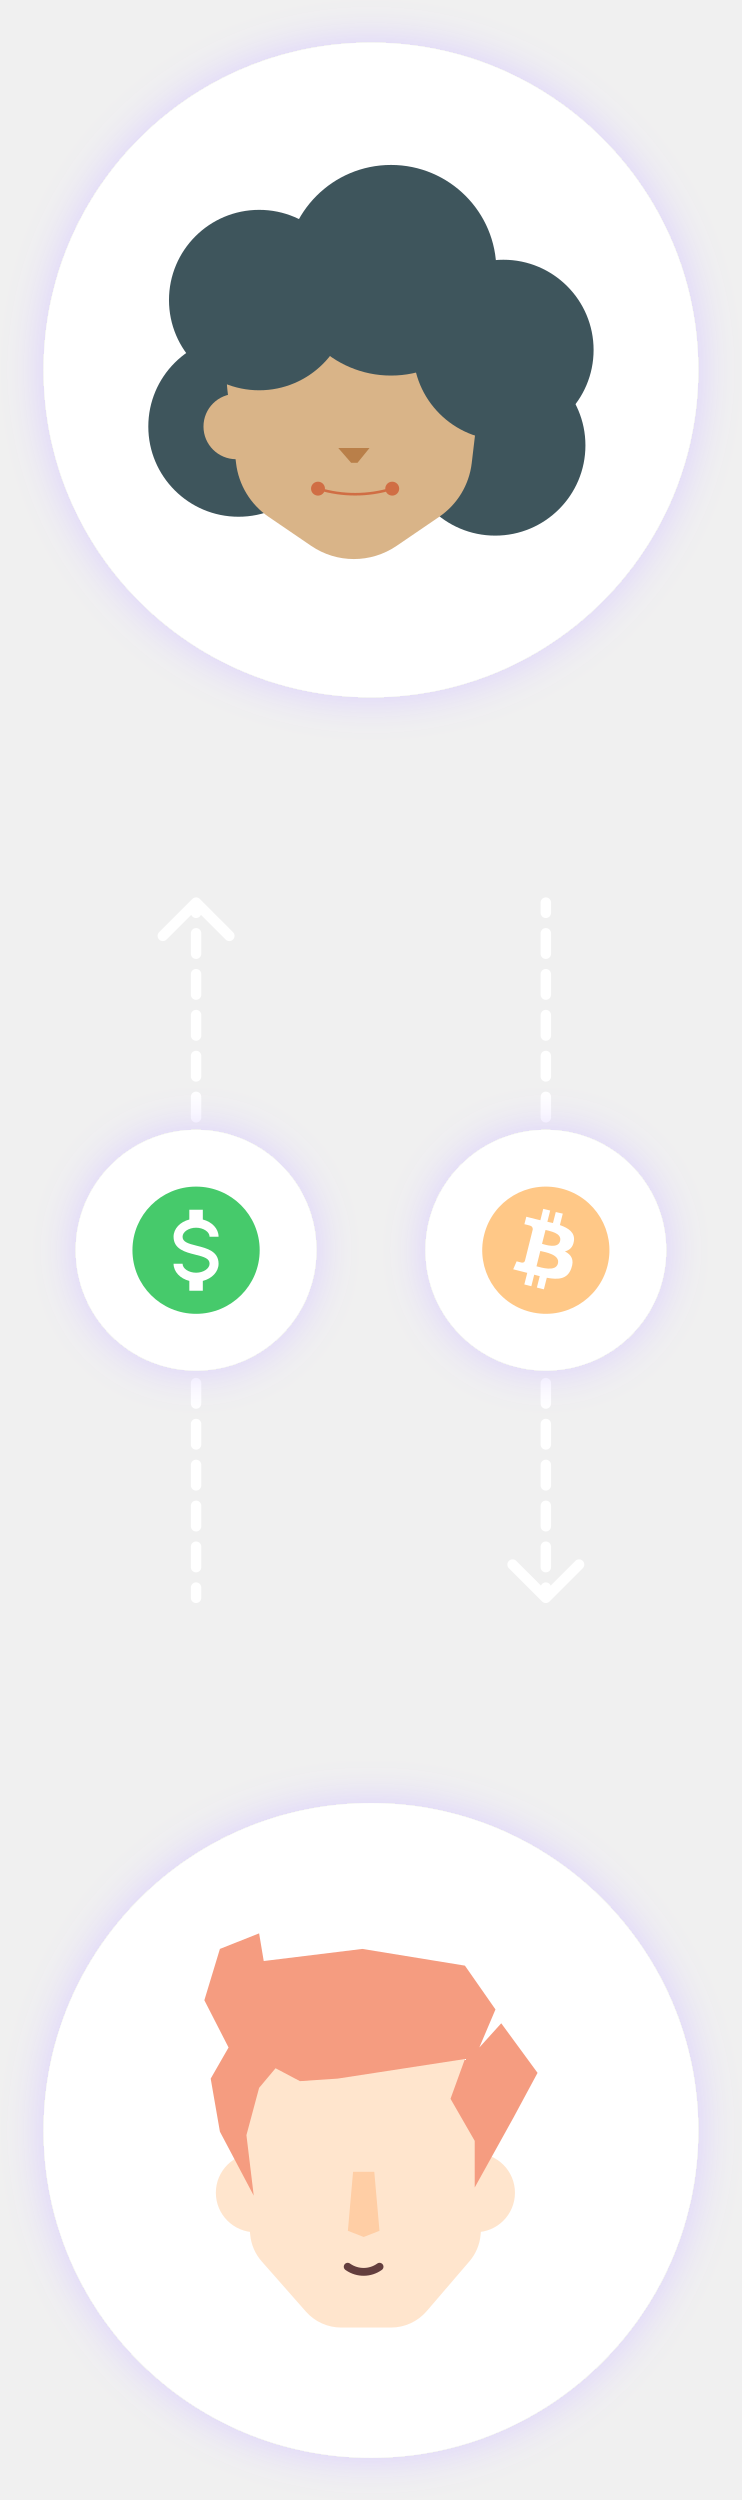
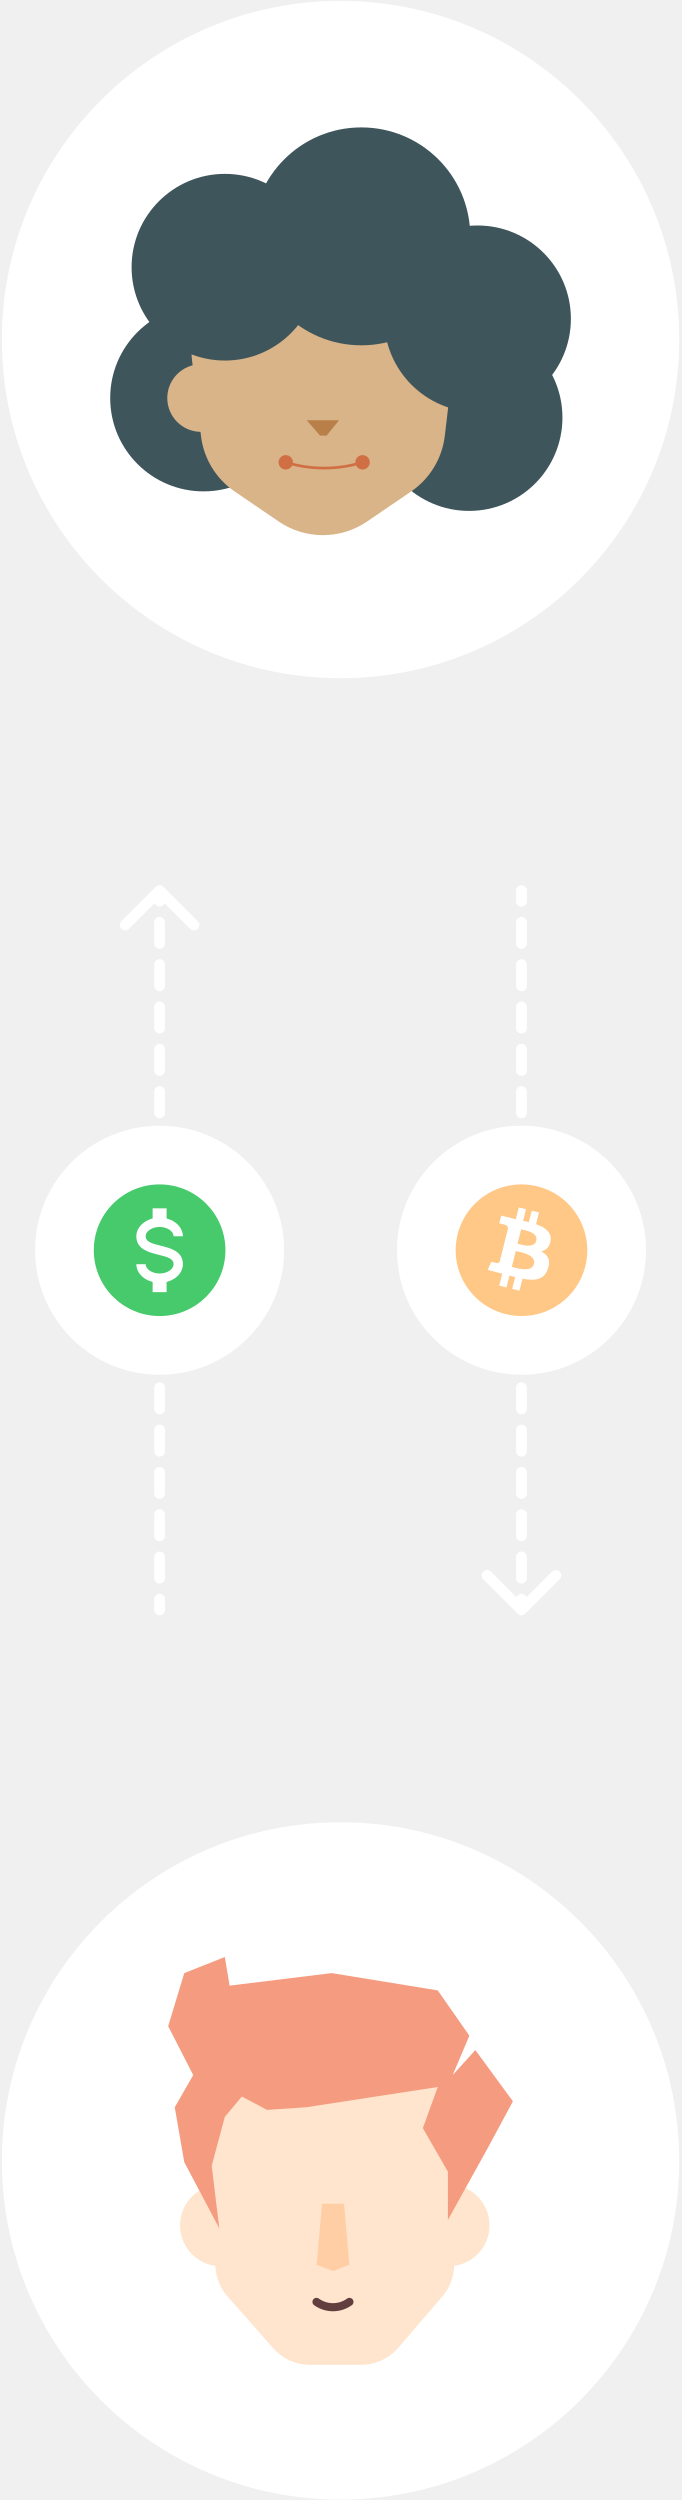
- <svg xmlns="http://www.w3.org/2000/svg" width="284" height="957" viewBox="0 0 284 957" fill="none">
-   <g filter="url(#filter0_d_6_284)">
-     <circle cx="142" cy="141.626" r="125.302" fill="white" />
-   </g>
-   <circle cx="189.567" cy="170.502" r="34.535" fill="#3E555C" />
-   <circle cx="91.307" cy="163.277" r="34.535" fill="#3E555C" />
-   <circle cx="90.405" cy="163.277" r="12.511" fill="#D9B488" />
-   <path d="M87.048 149.297C85.007 132.05 98.48 116.889 115.847 116.889H155.088C172.455 116.889 185.928 132.05 183.887 149.297L180.575 177.292C179.59 185.621 175.047 193.115 168.118 197.841L151.81 208.966C141.952 215.69 128.983 215.69 119.125 208.966L102.817 197.841C95.888 193.115 91.345 185.621 90.36 177.292L87.048 149.297Z" fill="#D9B488" />
-   <circle cx="99.223" cy="114.867" r="34.535" fill="#3E555C" />
-   <circle cx="149.685" cy="103.454" r="40.315" fill="#3E555C" />
-   <circle cx="192.693" cy="133.966" r="34.535" fill="#3E555C" />
+ <svg xmlns="http://www.w3.org/2000/svg" width="252" height="925" viewBox="0 0 252 925" fill="none">
+   <circle cx="126" cy="125.626" r="125.302" fill="white" />
+   <circle cx="173.567" cy="154.502" r="34.535" fill="#3E555C" />
+   <circle cx="75.307" cy="147.277" r="34.535" fill="#3E555C" />
+   <circle cx="74.405" cy="147.277" r="12.511" fill="#D9B488" />
+   <path d="M71.048 133.297C69.007 116.05 82.48 100.889 99.847 100.889H139.088C156.455 100.889 169.928 116.05 167.887 133.297L164.575 161.292C163.59 169.621 159.047 177.115 152.118 181.841L135.81 192.966C125.952 199.69 112.983 199.69 103.125 192.966L86.817 181.841C79.888 177.115 75.345 169.621 74.36 161.292L71.048 133.297Z" fill="#D9B488" />
+   <circle cx="83.223" cy="98.867" r="34.535" fill="#3E555C" />
+   <circle cx="133.685" cy="87.454" r="40.315" fill="#3E555C" />
+   <circle cx="176.693" cy="117.966" r="34.535" fill="#3E555C" />
  <g style="mix-blend-mode:multiply">
-     <path d="M141.458 171.487H129.477L134.413 177.162H136.853L141.458 171.487Z" fill="#D9B488" />
+     <path d="M125.458 155.487H113.477L118.413 161.162H120.853L125.458 155.487Z" fill="#D9B488" />
  </g>
  <g style="mix-blend-mode:multiply">
-     <path d="M119.062 187.057C119.062 188.53 120.256 189.723 121.729 189.723C123.202 189.723 124.396 188.53 124.396 187.057C124.396 185.584 123.202 184.39 121.729 184.39C120.256 184.39 119.062 185.584 119.062 187.057ZM147.478 187.057C147.478 188.53 148.672 189.723 150.145 189.723C151.617 189.723 152.811 188.53 152.811 187.057C152.811 185.584 151.617 184.39 150.145 184.39C148.672 184.39 147.478 185.584 147.478 187.057ZM121.584 187.535L121.779 187.594L122.069 186.637L121.874 186.578L121.584 187.535ZM121.779 187.594C131.077 190.411 141.005 190.39 150.292 187.535L149.998 186.579C140.901 189.376 131.177 189.396 122.069 186.637L121.779 187.594Z" fill="#F59C80" />
+     <path d="M103.062 171.057C103.062 172.53 104.256 173.723 105.729 173.723C107.202 173.723 108.396 172.53 108.396 171.057C108.396 169.584 107.202 168.39 105.729 168.39C104.256 168.39 103.062 169.584 103.062 171.057ZM131.478 171.057C131.478 172.53 132.672 173.723 134.145 173.723C135.617 173.723 136.811 172.53 136.811 171.057C136.811 169.584 135.617 168.39 134.145 168.39C132.672 168.39 131.478 169.584 131.478 171.057ZM105.584 171.535L105.779 171.594L106.069 170.637L105.874 170.578L105.584 171.535ZM105.779 171.594C115.077 174.411 125.005 174.39 134.292 171.535L133.998 170.579C124.901 173.376 115.177 173.396 106.069 170.637L105.779 171.594Z" fill="#F59C80" />
  </g>
-   <g filter="url(#filter1_d_6_284)">
-     <circle cx="142" cy="815.539" r="125.302" fill="white" />
+   <circle cx="126" cy="799.539" r="125.302" fill="white" />
+   <path d="M75.203 790.573C74.215 780.016 82.521 770.897 93.124 770.897H154.629C165.232 770.897 173.538 780.016 172.55 790.573L167.966 839.58C167.619 843.288 166.131 846.797 163.706 849.624L147.332 868.711C143.912 872.697 138.922 874.991 133.67 874.991H114.616C109.445 874.991 104.523 872.767 101.106 868.886L84.187 849.671C81.674 846.817 80.129 843.239 79.775 839.453L75.203 790.573Z" fill="#FFE5CD" />
+   <circle cx="81.754" cy="823.379" r="15.127" fill="#FFE5CD" />
+   <circle cx="165.998" cy="823.379" r="15.127" fill="#FFE5CD" />
+   <path d="M68.182 800.001L81.133 824.499L78.334 801.325L83.188 783.229L89.483 775.725L98.812 780.66L113.201 779.698L161.971 772.195L156.454 787.422L165.722 803.531V821.377L180.508 794.704L189.776 777.491L175.874 758.513L167.488 767.781L173.667 753.217L161.971 736.445L122.69 730.045L84.954 734.68L83.188 724.087L68.182 730.045L62.224 749.686L71.492 767.781L64.651 779.698L68.182 800.001Z" fill="#F59C80" />
+   <g style="mix-blend-mode:multiply">
+     <path d="M119.157 815.372H127.273L129.262 837.957L123.215 840.313L117.168 837.957L119.157 815.372Z" fill="#FFE5CD" />
  </g>
-   <path d="M91.203 806.573C90.215 796.016 98.521 786.897 109.124 786.897H170.629C181.232 786.897 189.538 796.016 188.55 806.573L183.966 855.58C183.619 859.288 182.131 862.797 179.706 865.624L163.332 884.711C159.912 888.697 154.922 890.991 149.67 890.991H130.616C125.445 890.991 120.523 888.767 117.106 884.886L100.187 865.671C97.674 862.817 96.129 859.239 95.775 855.453L91.203 806.573Z" fill="#FFE5CD" />
-   <circle cx="97.754" cy="839.379" r="15.127" fill="#FFE5CD" />
-   <circle cx="181.998" cy="839.379" r="15.127" fill="#FFE5CD" />
-   <path d="M84.182 816.001L97.133 840.499L94.334 817.325L99.188 799.229L105.483 791.725L114.812 796.66L129.201 795.698L177.971 788.195L172.454 803.422L181.722 819.531V837.377L196.508 810.704L205.776 793.491L191.874 774.513L183.488 783.781L189.667 769.217L177.971 752.445L138.69 746.045L100.954 750.68L99.188 740.087L84.182 746.045L78.224 765.686L87.492 783.781L80.651 795.698L84.182 816.001Z" fill="#F59C80" />
-   <g style="mix-blend-mode:multiply">
-     <path d="M135.157 831.372H143.273L145.262 853.957L139.215 856.313L133.168 853.957L135.157 831.372Z" fill="#FFE5CD" />
+   <path d="M117.097 851.701L117.274 851.824C120.904 854.328 125.716 854.279 129.293 851.701V851.701" stroke="#633E3E" stroke-width="3" stroke-linecap="round" />
+   <path d="M60.47 328.106C59.689 327.325 58.422 327.325 57.641 328.106L44.913 340.834C44.132 341.615 44.132 342.881 44.913 343.662C45.694 344.443 46.961 344.443 47.742 343.662L59.056 332.348L70.369 343.662C71.15 344.443 72.417 344.443 73.198 343.662C73.979 342.881 73.979 341.615 73.198 340.834L60.47 328.106ZM57.056 595.645C57.056 596.75 57.951 597.645 59.056 597.645C60.16 597.645 61.056 596.75 61.056 595.645H57.056ZM57.056 333.434C57.056 334.538 57.951 335.434 59.056 335.434C60.16 335.434 61.056 334.538 61.056 333.434H57.056ZM61.056 341.261C61.056 340.156 60.16 339.261 59.056 339.261C57.951 339.261 57.056 340.156 57.056 341.261H61.056ZM57.056 349.088C57.056 350.193 57.951 351.088 59.056 351.088C60.16 351.088 61.056 350.193 61.056 349.088H57.056ZM61.056 356.915C61.056 355.811 60.16 354.915 59.056 354.915C57.951 354.915 57.056 355.811 57.056 356.915H61.056ZM57.056 364.742C57.056 365.847 57.951 366.742 59.056 366.742C60.16 366.742 61.056 365.847 61.056 364.742H57.056ZM61.056 372.57C61.056 371.465 60.16 370.57 59.056 370.57C57.951 370.57 57.056 371.465 57.056 372.57H61.056ZM57.056 380.397C57.056 381.501 57.951 382.397 59.056 382.397C60.16 382.397 61.056 381.501 61.056 380.397H57.056ZM61.056 388.224C61.056 387.119 60.16 386.224 59.056 386.224C57.951 386.224 57.056 387.119 57.056 388.224H61.056ZM57.056 396.051C57.056 397.156 57.951 398.051 59.056 398.051C60.16 398.051 61.056 397.156 61.056 396.051H57.056ZM61.056 403.878C61.056 402.774 60.16 401.878 59.056 401.878C57.951 401.878 57.056 402.774 57.056 403.878H61.056ZM57.056 411.706C57.056 412.81 57.951 413.706 59.056 413.706C60.16 413.706 61.056 412.81 61.056 411.706H57.056ZM61.056 419.533C61.056 418.428 60.16 417.533 59.056 417.533C57.951 417.533 57.056 418.428 57.056 419.533H61.056ZM57.056 427.36C57.056 428.465 57.951 429.36 59.056 429.36C60.16 429.36 61.056 428.465 61.056 427.36H57.056ZM61.056 435.187C61.056 434.083 60.16 433.187 59.056 433.187C57.951 433.187 57.056 434.083 57.056 435.187H61.056ZM57.056 443.015C57.056 444.119 57.951 445.015 59.056 445.015C60.16 445.015 61.056 444.119 61.056 443.015H57.056ZM61.056 450.842C61.056 449.737 60.16 448.842 59.056 448.842C57.951 448.842 57.056 449.737 57.056 450.842H61.056ZM57.056 458.669C57.056 459.774 57.951 460.669 59.056 460.669C60.16 460.669 61.056 459.774 61.056 458.669H57.056ZM61.056 466.496C61.056 465.392 60.16 464.496 59.056 464.496C57.951 464.496 57.056 465.392 57.056 466.496H61.056ZM57.056 474.323C57.056 475.428 57.951 476.323 59.056 476.323C60.16 476.323 61.056 475.428 61.056 474.323H57.056ZM61.056 482.151C61.056 481.046 60.16 480.151 59.056 480.151C57.951 480.151 57.056 481.046 57.056 482.151H61.056ZM57.056 489.978C57.056 491.082 57.951 491.978 59.056 491.978C60.16 491.978 61.056 491.082 61.056 489.978H57.056ZM61.056 497.805C61.056 496.7 60.16 495.805 59.056 495.805C57.951 495.805 57.056 496.7 57.056 497.805H61.056ZM57.056 505.632C57.056 506.737 57.951 507.632 59.056 507.632C60.16 507.632 61.056 506.737 61.056 505.632H57.056ZM61.056 513.459C61.056 512.355 60.16 511.459 59.056 511.459C57.951 511.459 57.056 512.355 57.056 513.459H61.056ZM57.056 521.287C57.056 522.391 57.951 523.287 59.056 523.287C60.16 523.287 61.056 522.391 61.056 521.287H57.056ZM61.056 529.114C61.056 528.009 60.16 527.114 59.056 527.114C57.951 527.114 57.056 528.009 57.056 529.114H61.056ZM57.056 536.941C57.056 538.046 57.951 538.941 59.056 538.941C60.16 538.941 61.056 538.046 61.056 536.941H57.056ZM61.056 544.768C61.056 543.664 60.16 542.768 59.056 542.768C57.951 542.768 57.056 543.664 57.056 544.768H61.056ZM57.056 552.595C57.056 553.7 57.951 554.595 59.056 554.595C60.16 554.595 61.056 553.7 61.056 552.595H57.056ZM61.056 560.423C61.056 559.318 60.16 558.423 59.056 558.423C57.951 558.423 57.056 559.318 57.056 560.423H61.056ZM57.056 568.25C57.056 569.354 57.951 570.25 59.056 570.25C60.16 570.25 61.056 569.354 61.056 568.25H57.056ZM61.056 576.077C61.056 574.973 60.16 574.077 59.056 574.077C57.951 574.077 57.056 574.973 57.056 576.077H61.056ZM57.056 583.904C57.056 585.009 57.951 585.904 59.056 585.904C60.16 585.904 61.056 585.009 61.056 583.904H57.056ZM61.056 591.731C61.056 590.627 60.16 589.731 59.056 589.731C57.951 589.731 57.056 590.627 57.056 591.731H61.056ZM57.056 329.52V333.434H61.056V329.52H57.056ZM57.056 341.261V349.088H61.056V341.261H57.056ZM57.056 356.915V364.742H61.056V356.915H57.056ZM57.056 372.57V380.397H61.056V372.57H57.056ZM57.056 388.224V396.051H61.056V388.224H57.056ZM57.056 403.878V411.706H61.056V403.878H57.056ZM57.056 419.533V427.36H61.056V419.533H57.056ZM57.056 435.187V443.015H61.056V435.187H57.056ZM57.056 450.842V458.669H61.056V450.842H57.056ZM57.056 466.496V474.323H61.056V466.496H57.056ZM57.056 482.151V489.978H61.056V482.151H57.056ZM57.056 497.805V505.632H61.056V497.805H57.056ZM57.056 513.459V521.287H61.056V513.459H57.056ZM57.056 529.114V536.941H61.056V529.114H57.056ZM57.056 544.768V552.595H61.056V544.768H57.056ZM57.056 560.423V568.25H61.056V560.423H57.056ZM57.056 576.077V583.904H61.056V576.077H57.056ZM57.056 591.731V595.645H61.056V591.731H57.056Z" fill="white" />
+   <path d="M191.53 597.059C192.312 597.84 193.578 597.84 194.359 597.059L207.087 584.331C207.868 583.55 207.868 582.284 207.087 581.503C206.306 580.722 205.039 580.722 204.258 581.503L192.945 592.817L181.631 581.503C180.85 580.722 179.584 580.722 178.803 581.503C178.022 582.284 178.022 583.55 178.803 584.331L191.53 597.059ZM194.945 329.52C194.945 328.415 194.049 327.52 192.945 327.52C191.84 327.52 190.945 328.415 190.945 329.52L194.945 329.52ZM194.945 591.732C194.945 590.627 194.049 589.732 192.945 589.732C191.84 589.732 190.945 590.627 190.945 591.732L194.945 591.732ZM190.945 583.904C190.945 585.009 191.84 585.904 192.945 585.904C194.049 585.904 194.945 585.009 194.945 583.904L190.945 583.904ZM194.945 576.077C194.945 574.973 194.049 574.077 192.945 574.077C191.84 574.077 190.945 574.973 190.945 576.077L194.945 576.077ZM190.945 568.25C190.945 569.355 191.84 570.25 192.945 570.25C194.049 570.25 194.945 569.355 194.945 568.25L190.945 568.25ZM194.945 560.423C194.945 559.318 194.049 558.423 192.945 558.423C191.84 558.423 190.945 559.318 190.945 560.423L194.945 560.423ZM190.945 552.596C190.945 553.7 191.84 554.596 192.945 554.596C194.049 554.596 194.945 553.7 194.945 552.596L190.945 552.596ZM194.945 544.768C194.945 543.664 194.049 542.768 192.945 542.768C191.84 542.768 190.945 543.664 190.945 544.768L194.945 544.768ZM190.945 536.941C190.945 538.046 191.84 538.941 192.945 538.941C194.049 538.941 194.945 538.046 194.945 536.941L190.945 536.941ZM194.945 529.114C194.945 528.009 194.049 527.114 192.945 527.114C191.84 527.114 190.945 528.009 190.945 529.114L194.945 529.114ZM190.945 521.287C190.945 522.391 191.84 523.287 192.945 523.287C194.049 523.287 194.945 522.391 194.945 521.287L190.945 521.287ZM194.945 513.459C194.945 512.355 194.049 511.459 192.945 511.459C191.84 511.459 190.945 512.355 190.945 513.459L194.945 513.459ZM190.945 505.632C190.945 506.737 191.84 507.632 192.945 507.632C194.049 507.632 194.945 506.737 194.945 505.632L190.945 505.632ZM194.945 497.805C194.945 496.7 194.049 495.805 192.945 495.805C191.84 495.805 190.945 496.7 190.945 497.805L194.945 497.805ZM190.945 489.978C190.945 491.082 191.84 491.978 192.945 491.978C194.049 491.978 194.945 491.082 194.945 489.978L190.945 489.978ZM194.945 482.151C194.945 481.046 194.049 480.151 192.945 480.151C191.84 480.151 190.945 481.046 190.945 482.151L194.945 482.151ZM190.945 474.323C190.945 475.428 191.84 476.323 192.945 476.323C194.049 476.323 194.945 475.428 194.945 474.323L190.945 474.323ZM194.945 466.496C194.945 465.392 194.049 464.496 192.945 464.496C191.84 464.496 190.945 465.392 190.945 466.496L194.945 466.496ZM190.945 458.669C190.945 459.774 191.84 460.669 192.945 460.669C194.049 460.669 194.945 459.774 194.945 458.669L190.945 458.669ZM194.945 450.842C194.945 449.737 194.049 448.842 192.945 448.842C191.84 448.842 190.945 449.737 190.945 450.842L194.945 450.842ZM190.945 443.015C190.945 444.119 191.84 445.015 192.945 445.015C194.049 445.015 194.945 444.119 194.945 443.015L190.945 443.015ZM194.945 435.187C194.945 434.083 194.049 433.187 192.945 433.187C191.84 433.187 190.945 434.083 190.945 435.187L194.945 435.187ZM190.945 427.36C190.945 428.465 191.84 429.36 192.945 429.36C194.049 429.36 194.945 428.465 194.945 427.36L190.945 427.36ZM194.945 419.533C194.945 418.428 194.049 417.533 192.945 417.533C191.84 417.533 190.945 418.428 190.945 419.533L194.945 419.533ZM190.945 411.706C190.945 412.81 191.84 413.706 192.945 413.706C194.049 413.706 194.945 412.81 194.945 411.706L190.945 411.706ZM194.945 403.879C194.945 402.774 194.049 401.879 192.945 401.879C191.84 401.879 190.945 402.774 190.945 403.879L194.945 403.879ZM190.945 396.051C190.945 397.156 191.84 398.051 192.945 398.051C194.049 398.051 194.945 397.156 194.945 396.051L190.945 396.051ZM194.945 388.224C194.945 387.12 194.049 386.224 192.945 386.224C191.84 386.224 190.945 387.12 190.945 388.224L194.945 388.224ZM190.945 380.397C190.945 381.501 191.84 382.397 192.945 382.397C194.049 382.397 194.945 381.501 194.945 380.397L190.945 380.397ZM194.945 372.57C194.945 371.465 194.049 370.57 192.945 370.57C191.84 370.57 190.945 371.465 190.945 372.57L194.945 372.57ZM190.945 364.743C190.945 365.847 191.84 366.743 192.945 366.743C194.049 366.743 194.945 365.847 194.945 364.743L190.945 364.743ZM194.945 356.915C194.945 355.811 194.049 354.915 192.945 354.915C191.84 354.915 190.945 355.811 190.945 356.915L194.945 356.915ZM190.945 349.088C190.945 350.193 191.84 351.088 192.945 351.088C194.049 351.088 194.945 350.193 194.945 349.088L190.945 349.088ZM194.945 341.261C194.945 340.156 194.049 339.261 192.945 339.261C191.84 339.261 190.945 340.156 190.945 341.261L194.945 341.261ZM190.945 333.434C190.945 334.538 191.84 335.434 192.945 335.434C194.049 335.434 194.945 334.538 194.945 333.434L190.945 333.434ZM194.945 595.645L194.945 591.732L190.945 591.732L190.945 595.645L194.945 595.645ZM194.945 583.904L194.945 576.077L190.945 576.077L190.945 583.904L194.945 583.904ZM194.945 568.25L194.945 560.423L190.945 560.423L190.945 568.25L194.945 568.25ZM194.945 552.596L194.945 544.768L190.945 544.768L190.945 552.596L194.945 552.596ZM194.945 536.941L194.945 529.114L190.945 529.114L190.945 536.941L194.945 536.941ZM194.945 521.287L194.945 513.459L190.945 513.459L190.945 521.287L194.945 521.287ZM194.945 505.632L194.945 497.805L190.945 497.805L190.945 505.632L194.945 505.632ZM194.945 489.978L194.945 482.151L190.945 482.151L190.945 489.978L194.945 489.978ZM194.945 474.323L194.945 466.496L190.945 466.496L190.945 474.323L194.945 474.323ZM194.945 458.669L194.945 450.842L190.945 450.842L190.945 458.669L194.945 458.669ZM194.945 443.015L194.945 435.187L190.945 435.187L190.945 443.015L194.945 443.015ZM194.945 427.36L194.945 419.533L190.945 419.533L190.945 427.36L194.945 427.36ZM194.945 411.706L194.945 403.879L190.945 403.879L190.945 411.706L194.945 411.706ZM194.945 396.051L194.945 388.224L190.945 388.224L190.945 396.051L194.945 396.051ZM194.945 380.397L194.945 372.57L190.945 372.57L190.945 380.397L194.945 380.397ZM194.945 364.743L194.945 356.915L190.945 356.915L190.945 364.743L194.945 364.743ZM194.945 349.088L194.945 341.261L190.945 341.261L190.945 349.088L194.945 349.088ZM194.945 333.434L194.945 329.52L190.945 329.52L190.945 333.434L194.945 333.434Z" fill="white" />
+   <circle cx="192.945" cy="462.583" r="46.071" fill="white" />
+   <g style="mix-blend-mode:multiply" opacity="0.5">
+     <path d="M198.404 459.074C197.649 462.094 192.948 460.56 191.487 460.146L192.826 454.837C194.337 455.275 199.183 455.909 198.404 459.074ZM190.829 462.873L189.368 468.742C191.17 469.205 196.748 470.982 197.576 467.671C198.453 464.213 192.632 463.312 190.829 462.873ZM216.574 468.474C213.31 481.527 200.109 489.466 187.054 486.203C173.999 482.939 166.066 469.741 169.322 456.688C172.586 443.635 185.787 435.706 198.842 438.959C211.873 442.223 219.813 455.421 216.574 468.474ZM198.331 452.962L199.427 448.579L196.748 447.97L195.676 452.183C194.97 452.012 194.263 451.842 193.533 451.696L194.604 447.385L191.95 446.752L190.854 451.111C190.269 450.965 189.684 450.843 189.149 450.697L185.471 449.772L184.74 452.621C184.74 452.621 186.737 453.084 186.689 453.108C187.785 453.376 187.98 454.058 187.931 454.667L184.935 466.672C184.813 467.013 184.423 467.451 183.717 467.33C183.742 467.354 181.769 466.843 181.769 466.843L180.453 469.887L183.912 470.763C184.57 470.934 185.203 471.104 185.836 471.25L184.716 475.682L187.395 476.364L188.491 471.957C189.222 472.151 189.928 472.322 190.61 472.517L189.514 476.876L192.193 477.558L193.314 473.125C197.82 473.978 201.278 473.637 202.691 469.521C203.909 466.234 202.691 464.286 200.255 463.044C202.009 462.581 203.324 461.485 203.689 459.099C204.177 455.86 201.692 454.131 198.331 452.962Z" fill="#FF9110" />
  </g>
-   <path d="M133.097 867.701L133.274 867.824C136.904 870.328 141.716 870.279 145.293 867.701V867.701" stroke="#633E3E" stroke-width="3" stroke-linecap="round" />
-   <path d="M76.47 344.106C75.689 343.325 74.422 343.325 73.641 344.106L60.913 356.834C60.132 357.615 60.132 358.881 60.913 359.662C61.694 360.443 62.961 360.443 63.742 359.662L75.055 348.348L86.369 359.662C87.15 360.443 88.417 360.443 89.198 359.662C89.979 358.881 89.979 357.615 89.198 356.834L76.47 344.106ZM73.055 611.645C73.055 612.75 73.951 613.645 75.055 613.645C76.16 613.645 77.055 612.75 77.055 611.645H73.055ZM73.055 349.434C73.055 350.538 73.951 351.434 75.055 351.434C76.16 351.434 77.055 350.538 77.055 349.434H73.055ZM77.055 357.261C77.055 356.156 76.16 355.261 75.055 355.261C73.951 355.261 73.055 356.156 73.055 357.261H77.055ZM73.055 365.088C73.055 366.193 73.951 367.088 75.055 367.088C76.16 367.088 77.055 366.193 77.055 365.088H73.055ZM77.055 372.915C77.055 371.811 76.16 370.915 75.055 370.915C73.951 370.915 73.055 371.811 73.055 372.915H77.055ZM73.055 380.742C73.055 381.847 73.951 382.742 75.055 382.742C76.16 382.742 77.055 381.847 77.055 380.742H73.055ZM77.055 388.57C77.055 387.465 76.16 386.57 75.055 386.57C73.951 386.57 73.055 387.465 73.055 388.57H77.055ZM73.055 396.397C73.055 397.501 73.951 398.397 75.055 398.397C76.16 398.397 77.055 397.501 77.055 396.397H73.055ZM77.055 404.224C77.055 403.119 76.16 402.224 75.055 402.224C73.951 402.224 73.055 403.119 73.055 404.224H77.055ZM73.055 412.051C73.055 413.156 73.951 414.051 75.055 414.051C76.16 414.051 77.055 413.156 77.055 412.051H73.055ZM77.055 419.878C77.055 418.774 76.16 417.878 75.055 417.878C73.951 417.878 73.055 418.774 73.055 419.878H77.055ZM73.055 427.706C73.055 428.81 73.951 429.706 75.055 429.706C76.16 429.706 77.055 428.81 77.055 427.706H73.055ZM77.055 435.533C77.055 434.428 76.16 433.533 75.055 433.533C73.951 433.533 73.055 434.428 73.055 435.533H77.055ZM73.055 443.36C73.055 444.465 73.951 445.36 75.055 445.36C76.16 445.36 77.055 444.465 77.055 443.36H73.055ZM77.055 451.187C77.055 450.083 76.16 449.187 75.055 449.187C73.951 449.187 73.055 450.083 73.055 451.187H77.055ZM73.055 459.015C73.055 460.119 73.951 461.015 75.055 461.015C76.16 461.015 77.055 460.119 77.055 459.015H73.055ZM77.055 466.842C77.055 465.737 76.16 464.842 75.055 464.842C73.951 464.842 73.055 465.737 73.055 466.842H77.055ZM73.055 474.669C73.055 475.774 73.951 476.669 75.055 476.669C76.16 476.669 77.055 475.774 77.055 474.669H73.055ZM77.055 482.496C77.055 481.392 76.16 480.496 75.055 480.496C73.951 480.496 73.055 481.392 73.055 482.496H77.055ZM73.055 490.323C73.055 491.428 73.951 492.323 75.055 492.323C76.16 492.323 77.055 491.428 77.055 490.323H73.055ZM77.055 498.151C77.055 497.046 76.16 496.151 75.055 496.151C73.951 496.151 73.055 497.046 73.055 498.151H77.055ZM73.055 505.978C73.055 507.082 73.951 507.978 75.055 507.978C76.16 507.978 77.055 507.082 77.055 505.978H73.055ZM77.055 513.805C77.055 512.7 76.16 511.805 75.055 511.805C73.951 511.805 73.055 512.7 73.055 513.805H77.055ZM73.055 521.632C73.055 522.737 73.951 523.632 75.055 523.632C76.16 523.632 77.055 522.737 77.055 521.632H73.055ZM77.055 529.459C77.055 528.355 76.16 527.459 75.055 527.459C73.951 527.459 73.055 528.355 73.055 529.459H77.055ZM73.055 537.287C73.055 538.391 73.951 539.287 75.055 539.287C76.16 539.287 77.055 538.391 77.055 537.287H73.055ZM77.055 545.114C77.055 544.009 76.16 543.114 75.055 543.114C73.951 543.114 73.055 544.009 73.055 545.114H77.055ZM73.055 552.941C73.055 554.046 73.951 554.941 75.055 554.941C76.16 554.941 77.055 554.046 77.055 552.941H73.055ZM77.055 560.768C77.055 559.664 76.16 558.768 75.055 558.768C73.951 558.768 73.055 559.664 73.055 560.768H77.055ZM73.055 568.595C73.055 569.7 73.951 570.595 75.055 570.595C76.16 570.595 77.055 569.7 77.055 568.595H73.055ZM77.055 576.423C77.055 575.318 76.16 574.423 75.055 574.423C73.951 574.423 73.055 575.318 73.055 576.423H77.055ZM73.055 584.25C73.055 585.354 73.951 586.25 75.055 586.25C76.16 586.25 77.055 585.354 77.055 584.25H73.055ZM77.055 592.077C77.055 590.973 76.16 590.077 75.055 590.077C73.951 590.077 73.055 590.973 73.055 592.077H77.055ZM73.055 599.904C73.055 601.009 73.951 601.904 75.055 601.904C76.16 601.904 77.055 601.009 77.055 599.904H73.055ZM77.055 607.731C77.055 606.627 76.16 605.731 75.055 605.731C73.951 605.731 73.055 606.627 73.055 607.731H77.055ZM73.055 345.52V349.434H77.055V345.52H73.055ZM73.055 357.261V365.088H77.055V357.261H73.055ZM73.055 372.915V380.742H77.055V372.915H73.055ZM73.055 388.57V396.397H77.055V388.57H73.055ZM73.055 404.224V412.051H77.055V404.224H73.055ZM73.055 419.878V427.706H77.055V419.878H73.055ZM73.055 435.533V443.36H77.055V435.533H73.055ZM73.055 451.187V459.015H77.055V451.187H73.055ZM73.055 466.842V474.669H77.055V466.842H73.055ZM73.055 482.496V490.323H77.055V482.496H73.055ZM73.055 498.151V505.978H77.055V498.151H73.055ZM73.055 513.805V521.632H77.055V513.805H73.055ZM73.055 529.459V537.287H77.055V529.459H73.055ZM73.055 545.114V552.941H77.055V545.114H73.055ZM73.055 560.768V568.595H77.055V560.768H73.055ZM73.055 576.423V584.25H77.055V576.423H73.055ZM73.055 592.077V599.904H77.055V592.077H73.055ZM73.055 607.731V611.645H77.055V607.731H73.055Z" fill="white" />
-   <path d="M207.53 613.059C208.312 613.84 209.578 613.84 210.359 613.059L223.087 600.331C223.868 599.55 223.868 598.284 223.087 597.503C222.306 596.722 221.039 596.722 220.258 597.503L208.945 608.817L197.631 597.503C196.85 596.722 195.584 596.722 194.803 597.503C194.022 598.284 194.022 599.55 194.803 600.331L207.53 613.059ZM210.945 345.52C210.945 344.415 210.049 343.52 208.945 343.52C207.84 343.52 206.945 344.415 206.945 345.52L210.945 345.52ZM210.945 607.732C210.945 606.627 210.049 605.732 208.945 605.732C207.84 605.732 206.945 606.627 206.945 607.732L210.945 607.732ZM206.945 599.904C206.945 601.009 207.84 601.904 208.945 601.904C210.049 601.904 210.945 601.009 210.945 599.904L206.945 599.904ZM210.945 592.077C210.945 590.973 210.049 590.077 208.945 590.077C207.84 590.077 206.945 590.973 206.945 592.077L210.945 592.077ZM206.945 584.25C206.945 585.355 207.84 586.25 208.945 586.25C210.049 586.25 210.945 585.355 210.945 584.25L206.945 584.25ZM210.945 576.423C210.945 575.318 210.049 574.423 208.945 574.423C207.84 574.423 206.945 575.318 206.945 576.423L210.945 576.423ZM206.945 568.596C206.945 569.7 207.84 570.596 208.945 570.596C210.049 570.596 210.945 569.7 210.945 568.596L206.945 568.596ZM210.945 560.768C210.945 559.664 210.049 558.768 208.945 558.768C207.84 558.768 206.945 559.664 206.945 560.768L210.945 560.768ZM206.945 552.941C206.945 554.046 207.84 554.941 208.945 554.941C210.049 554.941 210.945 554.046 210.945 552.941L206.945 552.941ZM210.945 545.114C210.945 544.009 210.049 543.114 208.945 543.114C207.84 543.114 206.945 544.009 206.945 545.114L210.945 545.114ZM206.945 537.287C206.945 538.391 207.84 539.287 208.945 539.287C210.049 539.287 210.945 538.391 210.945 537.287L206.945 537.287ZM210.945 529.459C210.945 528.355 210.049 527.459 208.945 527.459C207.84 527.459 206.945 528.355 206.945 529.459L210.945 529.459ZM206.945 521.632C206.945 522.737 207.84 523.632 208.945 523.632C210.049 523.632 210.945 522.737 210.945 521.632L206.945 521.632ZM210.945 513.805C210.945 512.7 210.049 511.805 208.945 511.805C207.84 511.805 206.945 512.7 206.945 513.805L210.945 513.805ZM206.945 505.978C206.945 507.082 207.84 507.978 208.945 507.978C210.049 507.978 210.945 507.082 210.945 505.978L206.945 505.978ZM210.945 498.151C210.945 497.046 210.049 496.151 208.945 496.151C207.84 496.151 206.945 497.046 206.945 498.151L210.945 498.151ZM206.945 490.323C206.945 491.428 207.84 492.323 208.945 492.323C210.049 492.323 210.945 491.428 210.945 490.323L206.945 490.323ZM210.945 482.496C210.945 481.392 210.049 480.496 208.945 480.496C207.84 480.496 206.945 481.392 206.945 482.496L210.945 482.496ZM206.945 474.669C206.945 475.774 207.84 476.669 208.945 476.669C210.049 476.669 210.945 475.774 210.945 474.669L206.945 474.669ZM210.945 466.842C210.945 465.737 210.049 464.842 208.945 464.842C207.84 464.842 206.945 465.737 206.945 466.842L210.945 466.842ZM206.945 459.015C206.945 460.119 207.84 461.015 208.945 461.015C210.049 461.015 210.945 460.119 210.945 459.015L206.945 459.015ZM210.945 451.187C210.945 450.083 210.049 449.187 208.945 449.187C207.84 449.187 206.945 450.083 206.945 451.187L210.945 451.187ZM206.945 443.36C206.945 444.465 207.84 445.36 208.945 445.36C210.049 445.36 210.945 444.465 210.945 443.36L206.945 443.36ZM210.945 435.533C210.945 434.428 210.049 433.533 208.945 433.533C207.84 433.533 206.945 434.428 206.945 435.533L210.945 435.533ZM206.945 427.706C206.945 428.81 207.84 429.706 208.945 429.706C210.049 429.706 210.945 428.81 210.945 427.706L206.945 427.706ZM210.945 419.879C210.945 418.774 210.049 417.879 208.945 417.879C207.84 417.879 206.945 418.774 206.945 419.879L210.945 419.879ZM206.945 412.051C206.945 413.156 207.84 414.051 208.945 414.051C210.049 414.051 210.945 413.156 210.945 412.051L206.945 412.051ZM210.945 404.224C210.945 403.12 210.049 402.224 208.945 402.224C207.84 402.224 206.945 403.12 206.945 404.224L210.945 404.224ZM206.945 396.397C206.945 397.501 207.84 398.397 208.945 398.397C210.049 398.397 210.945 397.501 210.945 396.397L206.945 396.397ZM210.945 388.57C210.945 387.465 210.049 386.57 208.945 386.57C207.84 386.57 206.945 387.465 206.945 388.57L210.945 388.57ZM206.945 380.743C206.945 381.847 207.84 382.743 208.945 382.743C210.049 382.743 210.945 381.847 210.945 380.743L206.945 380.743ZM210.945 372.915C210.945 371.811 210.049 370.915 208.945 370.915C207.84 370.915 206.945 371.811 206.945 372.915L210.945 372.915ZM206.945 365.088C206.945 366.193 207.84 367.088 208.945 367.088C210.049 367.088 210.945 366.193 210.945 365.088L206.945 365.088ZM210.945 357.261C210.945 356.156 210.049 355.261 208.945 355.261C207.84 355.261 206.945 356.156 206.945 357.261L210.945 357.261ZM206.945 349.434C206.945 350.538 207.84 351.434 208.945 351.434C210.049 351.434 210.945 350.538 210.945 349.434L206.945 349.434ZM210.945 611.645L210.945 607.732L206.945 607.732L206.945 611.645L210.945 611.645ZM210.945 599.904L210.945 592.077L206.945 592.077L206.945 599.904L210.945 599.904ZM210.945 584.25L210.945 576.423L206.945 576.423L206.945 584.25L210.945 584.25ZM210.945 568.596L210.945 560.768L206.945 560.768L206.945 568.596L210.945 568.596ZM210.945 552.941L210.945 545.114L206.945 545.114L206.945 552.941L210.945 552.941ZM210.945 537.287L210.945 529.459L206.945 529.459L206.945 537.287L210.945 537.287ZM210.945 521.632L210.945 513.805L206.945 513.805L206.945 521.632L210.945 521.632ZM210.945 505.978L210.945 498.151L206.945 498.151L206.945 505.978L210.945 505.978ZM210.945 490.323L210.945 482.496L206.945 482.496L206.945 490.323L210.945 490.323ZM210.945 474.669L210.945 466.842L206.945 466.842L206.945 474.669L210.945 474.669ZM210.945 459.015L210.945 451.187L206.945 451.187L206.945 459.015L210.945 459.015ZM210.945 443.36L210.945 435.533L206.945 435.533L206.945 443.36L210.945 443.36ZM210.945 427.706L210.945 419.879L206.945 419.879L206.945 427.706L210.945 427.706ZM210.945 412.051L210.945 404.224L206.945 404.224L206.945 412.051L210.945 412.051ZM210.945 396.397L210.945 388.57L206.945 388.57L206.945 396.397L210.945 396.397ZM210.945 380.743L210.945 372.915L206.945 372.915L206.945 380.743L210.945 380.743ZM210.945 365.088L210.945 357.261L206.945 357.261L206.945 365.088L210.945 365.088ZM210.945 349.434L210.945 345.52L206.945 345.52L206.945 349.434L210.945 349.434Z" fill="white" />
-   <g filter="url(#filter2_d_6_284)">
-     <circle cx="208.945" cy="478.583" r="46.071" fill="white" />
-   </g>
-   <g style="mix-blend-mode:multiply" opacity="0.5">
-     <path d="M214.404 475.074C213.649 478.094 208.948 476.56 207.487 476.146L208.826 470.837C210.337 471.275 215.183 471.909 214.404 475.074ZM206.829 478.873L205.368 484.742C207.17 485.205 212.748 486.982 213.576 483.671C214.453 480.213 208.632 479.312 206.829 478.873ZM232.574 484.474C229.31 497.527 216.109 505.466 203.054 502.203C189.999 498.939 182.066 485.741 185.322 472.688C188.586 459.635 201.787 451.706 214.842 454.959C227.873 458.223 235.813 471.421 232.574 484.474ZM214.331 468.962L215.427 464.579L212.748 463.97L211.676 468.183C210.97 468.012 210.263 467.842 209.533 467.696L210.604 463.385L207.95 462.752L206.854 467.111C206.269 466.965 205.684 466.843 205.149 466.697L201.471 465.772L200.74 468.621C200.74 468.621 202.737 469.084 202.689 469.108C203.785 469.376 203.98 470.058 203.931 470.667L200.935 482.672C200.813 483.013 200.423 483.451 199.717 483.33C199.742 483.354 197.769 482.843 197.769 482.843L196.453 485.887L199.912 486.763C200.57 486.934 201.203 487.104 201.836 487.25L200.716 491.682L203.395 492.364L204.491 487.957C205.222 488.151 205.928 488.322 206.61 488.517L205.514 492.876L208.193 493.558L209.314 489.125C213.82 489.978 217.278 489.637 218.691 485.521C219.909 482.234 218.691 480.286 216.255 479.044C218.009 478.581 219.324 477.485 219.689 475.099C220.177 471.86 217.692 470.131 214.331 468.962Z" fill="#FF9110" />
-   </g>
-   <g filter="url(#filter3_d_6_284)">
-     <circle cx="75.056" cy="478.583" r="46.071" fill="white" />
-   </g>
-   <circle cx="75.055" cy="478.583" r="24.353" fill="#46CA6B" />
-   <path d="M66.442 483.751H69.888C69.888 485.611 72.248 487.196 75.055 487.196C77.863 487.196 80.224 485.611 80.224 483.751C80.224 481.856 78.432 481.167 74.642 480.254C70.99 479.341 66.442 478.204 66.442 473.415C66.442 470.331 68.975 467.713 72.472 466.834V463.079H77.639V466.834C81.136 467.713 83.669 470.331 83.669 473.415H80.224C80.224 471.554 77.863 469.969 75.055 469.969C72.248 469.969 69.888 471.554 69.888 473.415C69.888 475.31 71.679 475.999 75.469 476.912C79.121 477.825 83.669 478.962 83.669 483.751C83.669 486.834 81.136 489.453 77.639 490.331V494.086H72.472V490.331C68.975 489.453 66.442 486.834 66.442 483.751Z" fill="white" />
-   <defs>
-     <filter id="filter0_d_6_284" x="0.698" y="0.324" width="282.605" height="282.605" filterUnits="userSpaceOnUse" color-interpolation-filters="sRGB">
-       <feFlood flood-opacity="0" result="BackgroundImageFix" />
-       <feColorMatrix in="SourceAlpha" type="matrix" values="0 0 0 0 0 0 0 0 0 0 0 0 0 0 0 0 0 0 127 0" result="hardAlpha" />
-       <feOffset />
-       <feGaussianBlur stdDeviation="8" />
-       <feComposite in2="hardAlpha" operator="out" />
-       <feColorMatrix type="matrix" values="0 0 0 0 0.86 0 0 0 0 0.81 0 0 0 0 1 0 0 0 1 0" />
-       <feBlend mode="normal" in2="BackgroundImageFix" result="effect1_dropShadow_6_284" />
-       <feBlend mode="normal" in="SourceGraphic" in2="effect1_dropShadow_6_284" result="shape" />
-     </filter>
-     <filter id="filter1_d_6_284" x="0.698" y="674.237" width="282.605" height="282.605" filterUnits="userSpaceOnUse" color-interpolation-filters="sRGB">
-       <feFlood flood-opacity="0" result="BackgroundImageFix" />
-       <feColorMatrix in="SourceAlpha" type="matrix" values="0 0 0 0 0 0 0 0 0 0 0 0 0 0 0 0 0 0 127 0" result="hardAlpha" />
-       <feOffset />
-       <feGaussianBlur stdDeviation="8" />
-       <feComposite in2="hardAlpha" operator="out" />
-       <feColorMatrix type="matrix" values="0 0 0 0 0.86 0 0 0 0 0.81 0 0 0 0 1 0 0 0 1 0" />
-       <feBlend mode="normal" in2="BackgroundImageFix" result="effect1_dropShadow_6_284" />
-       <feBlend mode="normal" in="SourceGraphic" in2="effect1_dropShadow_6_284" result="shape" />
-     </filter>
-     <filter id="filter2_d_6_284" x="146.874" y="416.512" width="124.141" height="124.141" filterUnits="userSpaceOnUse" color-interpolation-filters="sRGB">
-       <feFlood flood-opacity="0" result="BackgroundImageFix" />
-       <feColorMatrix in="SourceAlpha" type="matrix" values="0 0 0 0 0 0 0 0 0 0 0 0 0 0 0 0 0 0 127 0" result="hardAlpha" />
-       <feOffset />
-       <feGaussianBlur stdDeviation="8" />
-       <feComposite in2="hardAlpha" operator="out" />
-       <feColorMatrix type="matrix" values="0 0 0 0 0.86 0 0 0 0 0.81 0 0 0 0 1 0 0 0 1 0" />
-       <feBlend mode="normal" in2="BackgroundImageFix" result="effect1_dropShadow_6_284" />
-       <feBlend mode="normal" in="SourceGraphic" in2="effect1_dropShadow_6_284" result="shape" />
-     </filter>
-     <filter id="filter3_d_6_284" x="12.985" y="416.512" width="124.141" height="124.141" filterUnits="userSpaceOnUse" color-interpolation-filters="sRGB">
-       <feFlood flood-opacity="0" result="BackgroundImageFix" />
-       <feColorMatrix in="SourceAlpha" type="matrix" values="0 0 0 0 0 0 0 0 0 0 0 0 0 0 0 0 0 0 127 0" result="hardAlpha" />
-       <feOffset />
-       <feGaussianBlur stdDeviation="8" />
-       <feComposite in2="hardAlpha" operator="out" />
-       <feColorMatrix type="matrix" values="0 0 0 0 0.86 0 0 0 0 0.81 0 0 0 0 1 0 0 0 1 0" />
-       <feBlend mode="normal" in2="BackgroundImageFix" result="effect1_dropShadow_6_284" />
-       <feBlend mode="normal" in="SourceGraphic" in2="effect1_dropShadow_6_284" result="shape" />
-     </filter>
-   </defs>
+   <circle cx="59.056" cy="462.583" r="46.071" fill="white" />
+   <circle cx="59.056" cy="462.583" r="24.353" fill="#46CA6B" />
+   <path d="M50.442 467.751H53.888C53.888 469.611 56.248 471.196 59.056 471.196C61.863 471.196 64.224 469.611 64.224 467.751C64.224 465.856 62.432 465.167 58.642 464.254C54.99 463.341 50.442 462.204 50.442 457.415C50.442 454.331 52.975 451.713 56.471 450.834V447.079H61.639V450.834C65.136 451.713 67.669 454.331 67.669 457.415H64.224C64.224 455.554 61.863 453.969 59.056 453.969C56.248 453.969 53.888 455.554 53.888 457.415C53.888 459.31 55.679 459.999 59.469 460.912C63.121 461.825 67.669 462.962 67.669 467.751C67.669 470.834 65.136 473.453 61.639 474.331V478.086H56.471V474.331C52.975 473.453 50.442 470.834 50.442 467.751Z" fill="white" />
</svg>
